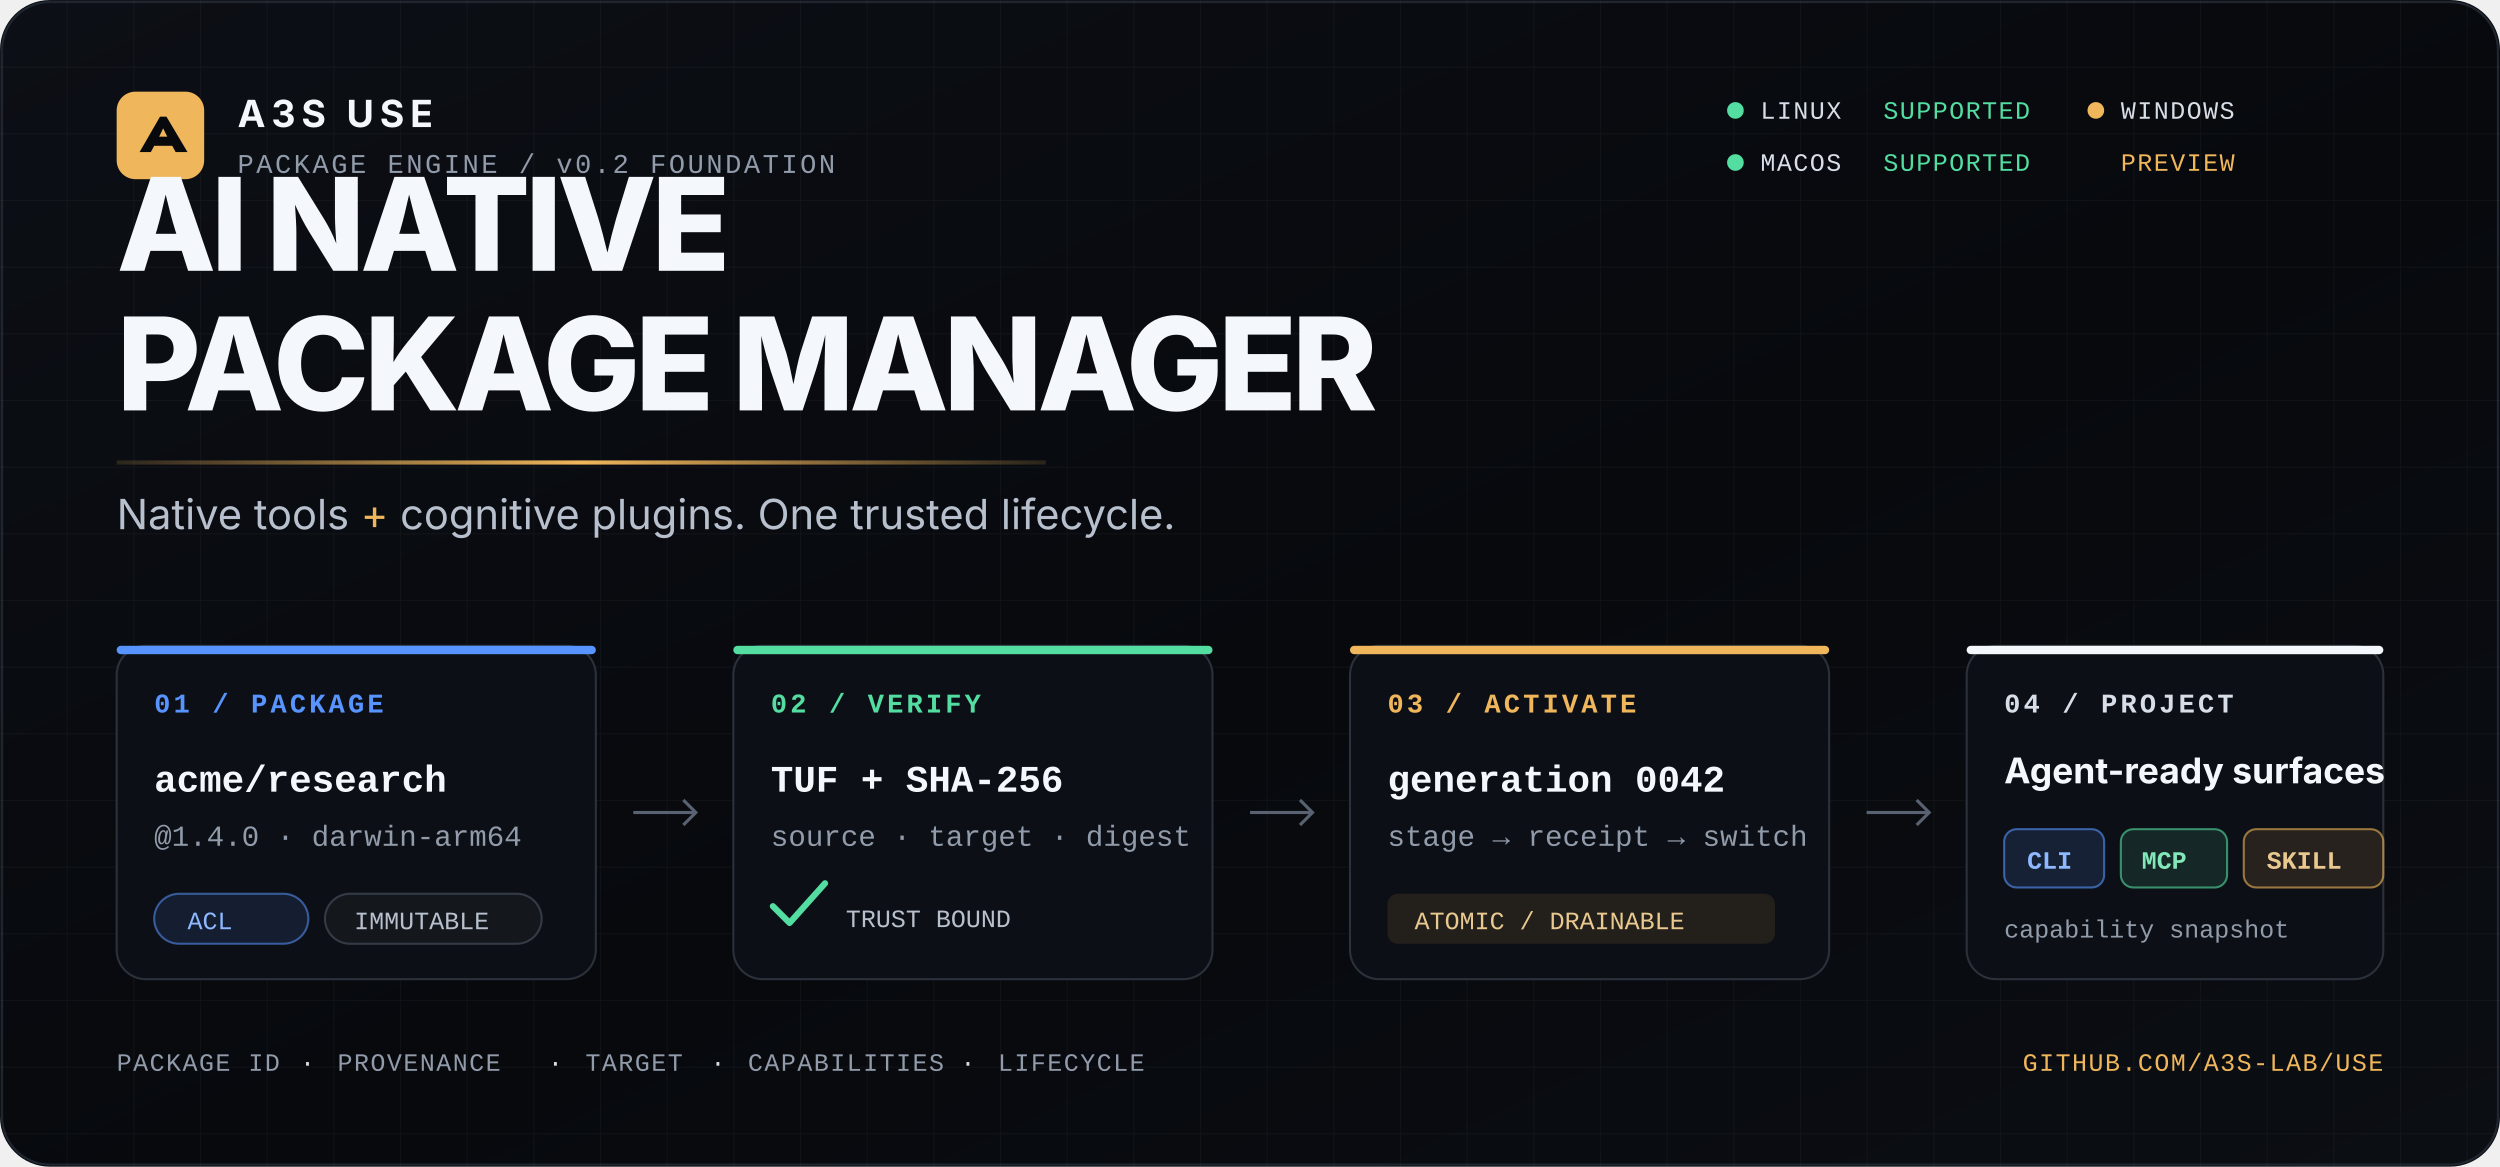
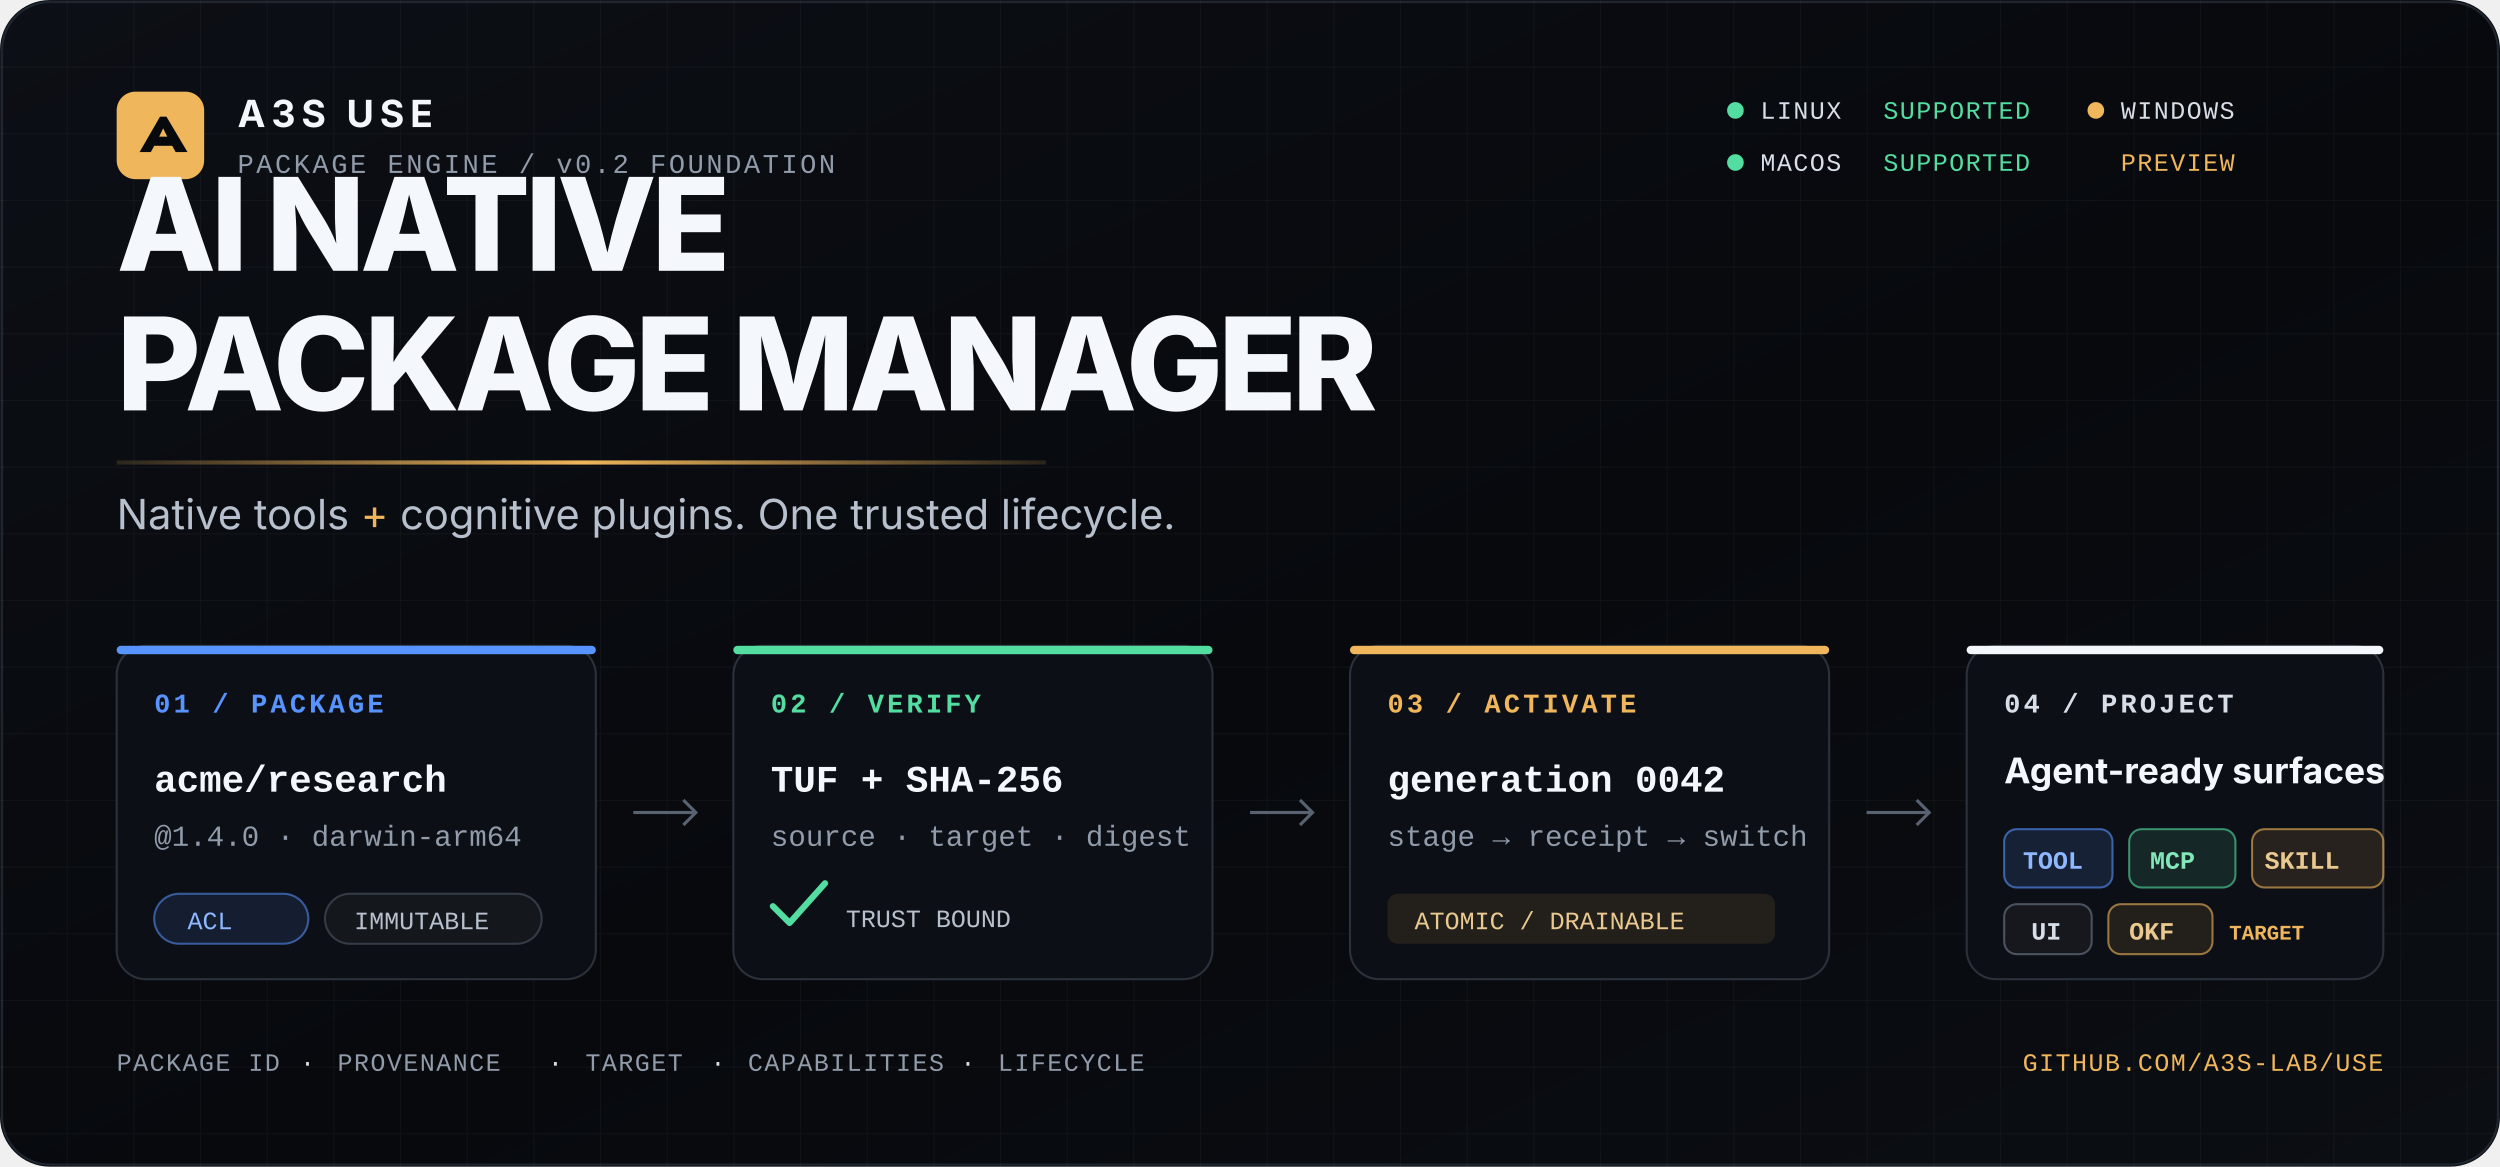
<svg xmlns="http://www.w3.org/2000/svg" width="1200" height="560" viewBox="0 0 1200 560" role="img" aria-labelledby="title description">
  <defs>
    <linearGradient id="background" x1="0" y1="0" x2="1" y2="1">
      <stop offset="0" stop-color="#0c0f15" />
      <stop offset="0.55" stop-color="#07090d" />
      <stop offset="1" stop-color="#0b0e13" />
    </linearGradient>
    <linearGradient id="amberLine" x1="0" y1="0" x2="1" y2="0">
      <stop offset="0" stop-color="#f0b65b" stop-opacity="0.15" />
      <stop offset="0.5" stop-color="#f0b65b" />
      <stop offset="1" stop-color="#f0b65b" stop-opacity="0.15" />
    </linearGradient>
    <pattern id="grid" width="32" height="32" patternUnits="userSpaceOnUse">
      <path d="M32 0H0V32" fill="none" stroke="#ffffff" stroke-opacity="0.035" />
    </pattern>
  </defs>
  <rect width="1200" height="560" rx="24" fill="url(#background)" />
  <rect x="1" y="1" width="1198" height="558" rx="23" fill="none" stroke="#202630" />
  <rect width="1200" height="560" rx="24" fill="url(#grid)" />
  <g transform="translate(56 44)">
    <g aria-label="A3S Use symbol">
      <rect width="42" height="42" rx="9" fill="#f0b65b" />
      <path d="M11 29 20.8 12h3.1L34 29h-5.7l-1.6-3H18l-1.6 3Zm9.4-7.4h3.9l-2-4Z" fill="#07090d" />
    </g>
    <text x="58" y="17" fill="#f4f7fb" font-family="ui-sans-serif, system-ui, -apple-system, BlinkMacSystemFont, 'Segoe UI', sans-serif" font-size="18" font-weight="700" letter-spacing="2.8">A3S USE</text>
    <text x="58" y="39" fill="#919baa" font-family="ui-monospace, SFMono-Regular, Consolas, 'Liberation Mono', monospace" font-size="13" letter-spacing="1.2">PACKAGE ENGINE / v0.2 FOUNDATION</text>
  </g>
  <g transform="translate(825 44)" font-family="ui-monospace, SFMono-Regular, Consolas, 'Liberation Mono', monospace" font-size="12" letter-spacing="0.7">
    <g>
      <circle cx="8" cy="9" r="4" fill="#54dda1" />
      <text x="20" y="13" fill="#d8dee8">LINUX</text>
      <text x="79" y="13" fill="#54dda1">SUPPORTED</text>
    </g>
    <g transform="translate(0 25)">
      <circle cx="8" cy="9" r="4" fill="#54dda1" />
      <text x="20" y="13" fill="#d8dee8">MACOS</text>
      <text x="79" y="13" fill="#54dda1">SUPPORTED</text>
    </g>
    <g transform="translate(173 0)">
      <circle cx="8" cy="9" r="4" fill="#f0b65b" />
      <text x="20" y="13" fill="#d8dee8">WINDOWS</text>
      <text x="20" y="38" fill="#f0b65b">PREVIEW</text>
    </g>
  </g>
  <g transform="translate(56 130)">
    <text fill="#f4f7fb" font-family="ui-sans-serif, system-ui, -apple-system, BlinkMacSystemFont, 'Segoe UI', sans-serif" font-size="62" font-weight="760" letter-spacing="-2.4">AI NATIVE</text>
    <text y="67" fill="#f4f7fb" font-family="ui-sans-serif, system-ui, -apple-system, BlinkMacSystemFont, 'Segoe UI', sans-serif" font-size="62" font-weight="760" letter-spacing="-2.4">PACKAGE MANAGER</text>
    <rect y="91" width="446" height="2" fill="url(#amberLine)" />
    <text y="124" fill="#b7c0cc" font-family="ui-sans-serif, system-ui, -apple-system, BlinkMacSystemFont, 'Segoe UI', sans-serif" font-size="20">
      Native tools <tspan fill="#f0b65b">+</tspan> cognitive plugins. One trusted lifecycle.
    </text>
  </g>
  <g transform="translate(56 310)">
    <g>
      <rect width="230" height="160" rx="14" fill="#0c0f15" stroke="#2b313b" />
      <rect width="230" height="4" rx="2" fill="#5794ff" />
      <text x="18" y="32" fill="#5794ff" font-family="ui-monospace, SFMono-Regular, Consolas, 'Liberation Mono', monospace" font-size="13" font-weight="700" letter-spacing="1.5">01 / PACKAGE</text>
      <text x="18" y="70" fill="#f4f7fb" font-family="ui-monospace, SFMono-Regular, Consolas, 'Liberation Mono', monospace" font-size="18" font-weight="700">acme/research</text>
      <text x="18" y="96" fill="#919baa" font-family="ui-monospace, SFMono-Regular, Consolas, 'Liberation Mono', monospace" font-size="14">@1.4.0 · darwin-arm64</text>
      <rect x="18" y="119" width="74" height="24" rx="12" fill="#5794ff" fill-opacity="0.12" stroke="#5794ff" stroke-opacity="0.55" />
      <text x="34" y="136" fill="#8eb8ff" font-family="ui-monospace, SFMono-Regular, Consolas, 'Liberation Mono', monospace" font-size="12">ACL</text>
      <rect x="100" y="119" width="104" height="24" rx="12" fill="#ffffff" fill-opacity="0.035" stroke="#343b46" />
      <text x="114" y="136" fill="#b7c0cc" font-family="ui-monospace, SFMono-Regular, Consolas, 'Liberation Mono', monospace" font-size="12">IMMUTABLE</text>
    </g>
    <g transform="translate(248 0)">
      <path d="M0 80H30" stroke="#596271" stroke-width="1.5" />
      <path d="m24 74 6 6-6 6" fill="none" stroke="#596271" stroke-width="1.5" />
    </g>
    <g transform="translate(296 0)">
      <rect width="230" height="160" rx="14" fill="#0c0f15" stroke="#2b313b" />
      <rect width="230" height="4" rx="2" fill="#54dda1" />
      <text x="18" y="32" fill="#54dda1" font-family="ui-monospace, SFMono-Regular, Consolas, 'Liberation Mono', monospace" font-size="13" font-weight="700" letter-spacing="1.5">02 / VERIFY</text>
      <text x="18" y="70" fill="#f4f7fb" font-family="ui-monospace, SFMono-Regular, Consolas, 'Liberation Mono', monospace" font-size="18" font-weight="700">TUF + SHA-256</text>
      <text x="18" y="96" fill="#919baa" font-family="ui-monospace, SFMono-Regular, Consolas, 'Liberation Mono', monospace" font-size="14">source · target · digest</text>
      <path d="m19 125 8 8 17-19" fill="none" stroke="#54dda1" stroke-width="3" stroke-linecap="round" stroke-linejoin="round" />
      <text x="54" y="135" fill="#b7c0cc" font-family="ui-monospace, SFMono-Regular, Consolas, 'Liberation Mono', monospace" font-size="12">TRUST BOUND</text>
    </g>
    <g transform="translate(544 0)">
      <path d="M0 80H30" stroke="#596271" stroke-width="1.5" />
      <path d="m24 74 6 6-6 6" fill="none" stroke="#596271" stroke-width="1.5" />
    </g>
    <g transform="translate(592 0)">
      <rect width="230" height="160" rx="14" fill="#0c0f15" stroke="#2b313b" />
      <rect width="230" height="4" rx="2" fill="#f0b65b" />
      <text x="18" y="32" fill="#f0b65b" font-family="ui-monospace, SFMono-Regular, Consolas, 'Liberation Mono', monospace" font-size="13" font-weight="700" letter-spacing="1.5">03 / ACTIVATE</text>
      <text x="18" y="70" fill="#f4f7fb" font-family="ui-monospace, SFMono-Regular, Consolas, 'Liberation Mono', monospace" font-size="18" font-weight="700">generation 0042</text>
      <text x="18" y="96" fill="#919baa" font-family="ui-monospace, SFMono-Regular, Consolas, 'Liberation Mono', monospace" font-size="14">stage → receipt → switch</text>
      <rect x="18" y="119" width="186" height="24" rx="5" fill="#f0b65b" fill-opacity="0.1" />
      <text x="31" y="136" fill="#e9c98f" font-family="ui-monospace, SFMono-Regular, Consolas, 'Liberation Mono', monospace" font-size="12">ATOMIC / DRAINABLE</text>
    </g>
    <g transform="translate(840 0)">
      <path d="M0 80H30" stroke="#596271" stroke-width="1.5" />
      <path d="m24 74 6 6-6 6" fill="none" stroke="#596271" stroke-width="1.5" />
    </g>
    <g transform="translate(888 0)">
      <rect width="200" height="160" rx="14" fill="#0c0f15" stroke="#2b313b" />
      <rect width="200" height="4" rx="2" fill="#f4f7fb" />
      <text x="18" y="32" fill="#d8dee8" font-family="ui-monospace, SFMono-Regular, Consolas, 'Liberation Mono', monospace" font-size="13" font-weight="700" letter-spacing="1.5">04 / PROJECT</text>
      <text x="18" y="66" fill="#f4f7fb" font-family="ui-sans-serif, system-ui, -apple-system, BlinkMacSystemFont, 'Segoe UI', sans-serif" font-size="17" font-weight="650">Agent-ready surfaces</text>
      <g transform="translate(18 88)" font-family="ui-monospace, SFMono-Regular, Consolas, 'Liberation Mono', monospace" font-size="12" font-weight="700">
-         <rect width="48" height="28" rx="6" fill="#5794ff" fill-opacity="0.14" stroke="#5794ff" stroke-opacity="0.6" />
-         <text x="11" y="19" fill="#8eb8ff">CLI</text>
-         <rect x="56" width="51" height="28" rx="6" fill="#54dda1" fill-opacity="0.12" stroke="#54dda1" stroke-opacity="0.6" />
-         <text x="66" y="19" fill="#82e8b9">MCP</text>
-         <rect x="115" width="67" height="28" rx="6" fill="#f0b65b" fill-opacity="0.12" stroke="#f0b65b" stroke-opacity="0.6" />
-         <text x="126" y="19" fill="#e9c98f">SKILL</text>
+         <rect width="52" height="28" rx="6" fill="#5794ff" fill-opacity="0.14" stroke="#5794ff" stroke-opacity="0.6" />
+         <text x="9" y="19" fill="#8eb8ff">TOOL</text>
+         <rect x="60" width="51" height="28" rx="6" fill="#54dda1" fill-opacity="0.12" stroke="#54dda1" stroke-opacity="0.6" />
+         <text x="70" y="19" fill="#82e8b9">MCP</text>
+         <rect x="119" width="63" height="28" rx="6" fill="#f0b65b" fill-opacity="0.12" stroke="#f0b65b" stroke-opacity="0.6" />
+         <text x="125" y="19" fill="#e9c98f">SKILL</text>
      </g>
-       <text x="18" y="140" fill="#919baa" font-family="ui-monospace, SFMono-Regular, Consolas, 'Liberation Mono', monospace" font-size="12">capability snapshot</text>
+       <g transform="translate(18 124)" font-family="ui-monospace, SFMono-Regular, Consolas, 'Liberation Mono', monospace" font-size="12" font-weight="700">
+         <rect width="42" height="24" rx="6" fill="#ffffff" fill-opacity="0.04" stroke="#596271" stroke-opacity="0.8" />
+         <text x="13" y="17" fill="#d8dee8">UI</text>
+         <rect x="50" width="50" height="24" rx="6" fill="#f0b65b" fill-opacity="0.1" stroke="#f0b65b" stroke-opacity="0.6" />
+         <text x="60" y="17" fill="#e9c98f">OKF</text>
+         <text x="108" y="17" fill="#f0b65b" font-size="10">TARGET</text>
+       </g>
    </g>
  </g>
  <g transform="translate(56 514)" font-family="ui-monospace, SFMono-Regular, Consolas, 'Liberation Mono', monospace" font-size="12" letter-spacing="0.7">
    <text fill="#919baa">PACKAGE ID</text>
    <text x="88" fill="#d8dee8">·</text>
    <text x="106" fill="#919baa">PROVENANCE</text>
    <text x="207" fill="#d8dee8">·</text>
    <text x="225" fill="#919baa">TARGET</text>
    <text x="285" fill="#d8dee8">·</text>
    <text x="303" fill="#919baa">CAPABILITIES</text>
    <text x="405" fill="#d8dee8">·</text>
    <text x="423" fill="#919baa">LIFECYCLE</text>
    <text x="1088" text-anchor="end" fill="#f0b65b">GITHUB.COM/A3S-LAB/USE</text>
  </g>
</svg>
